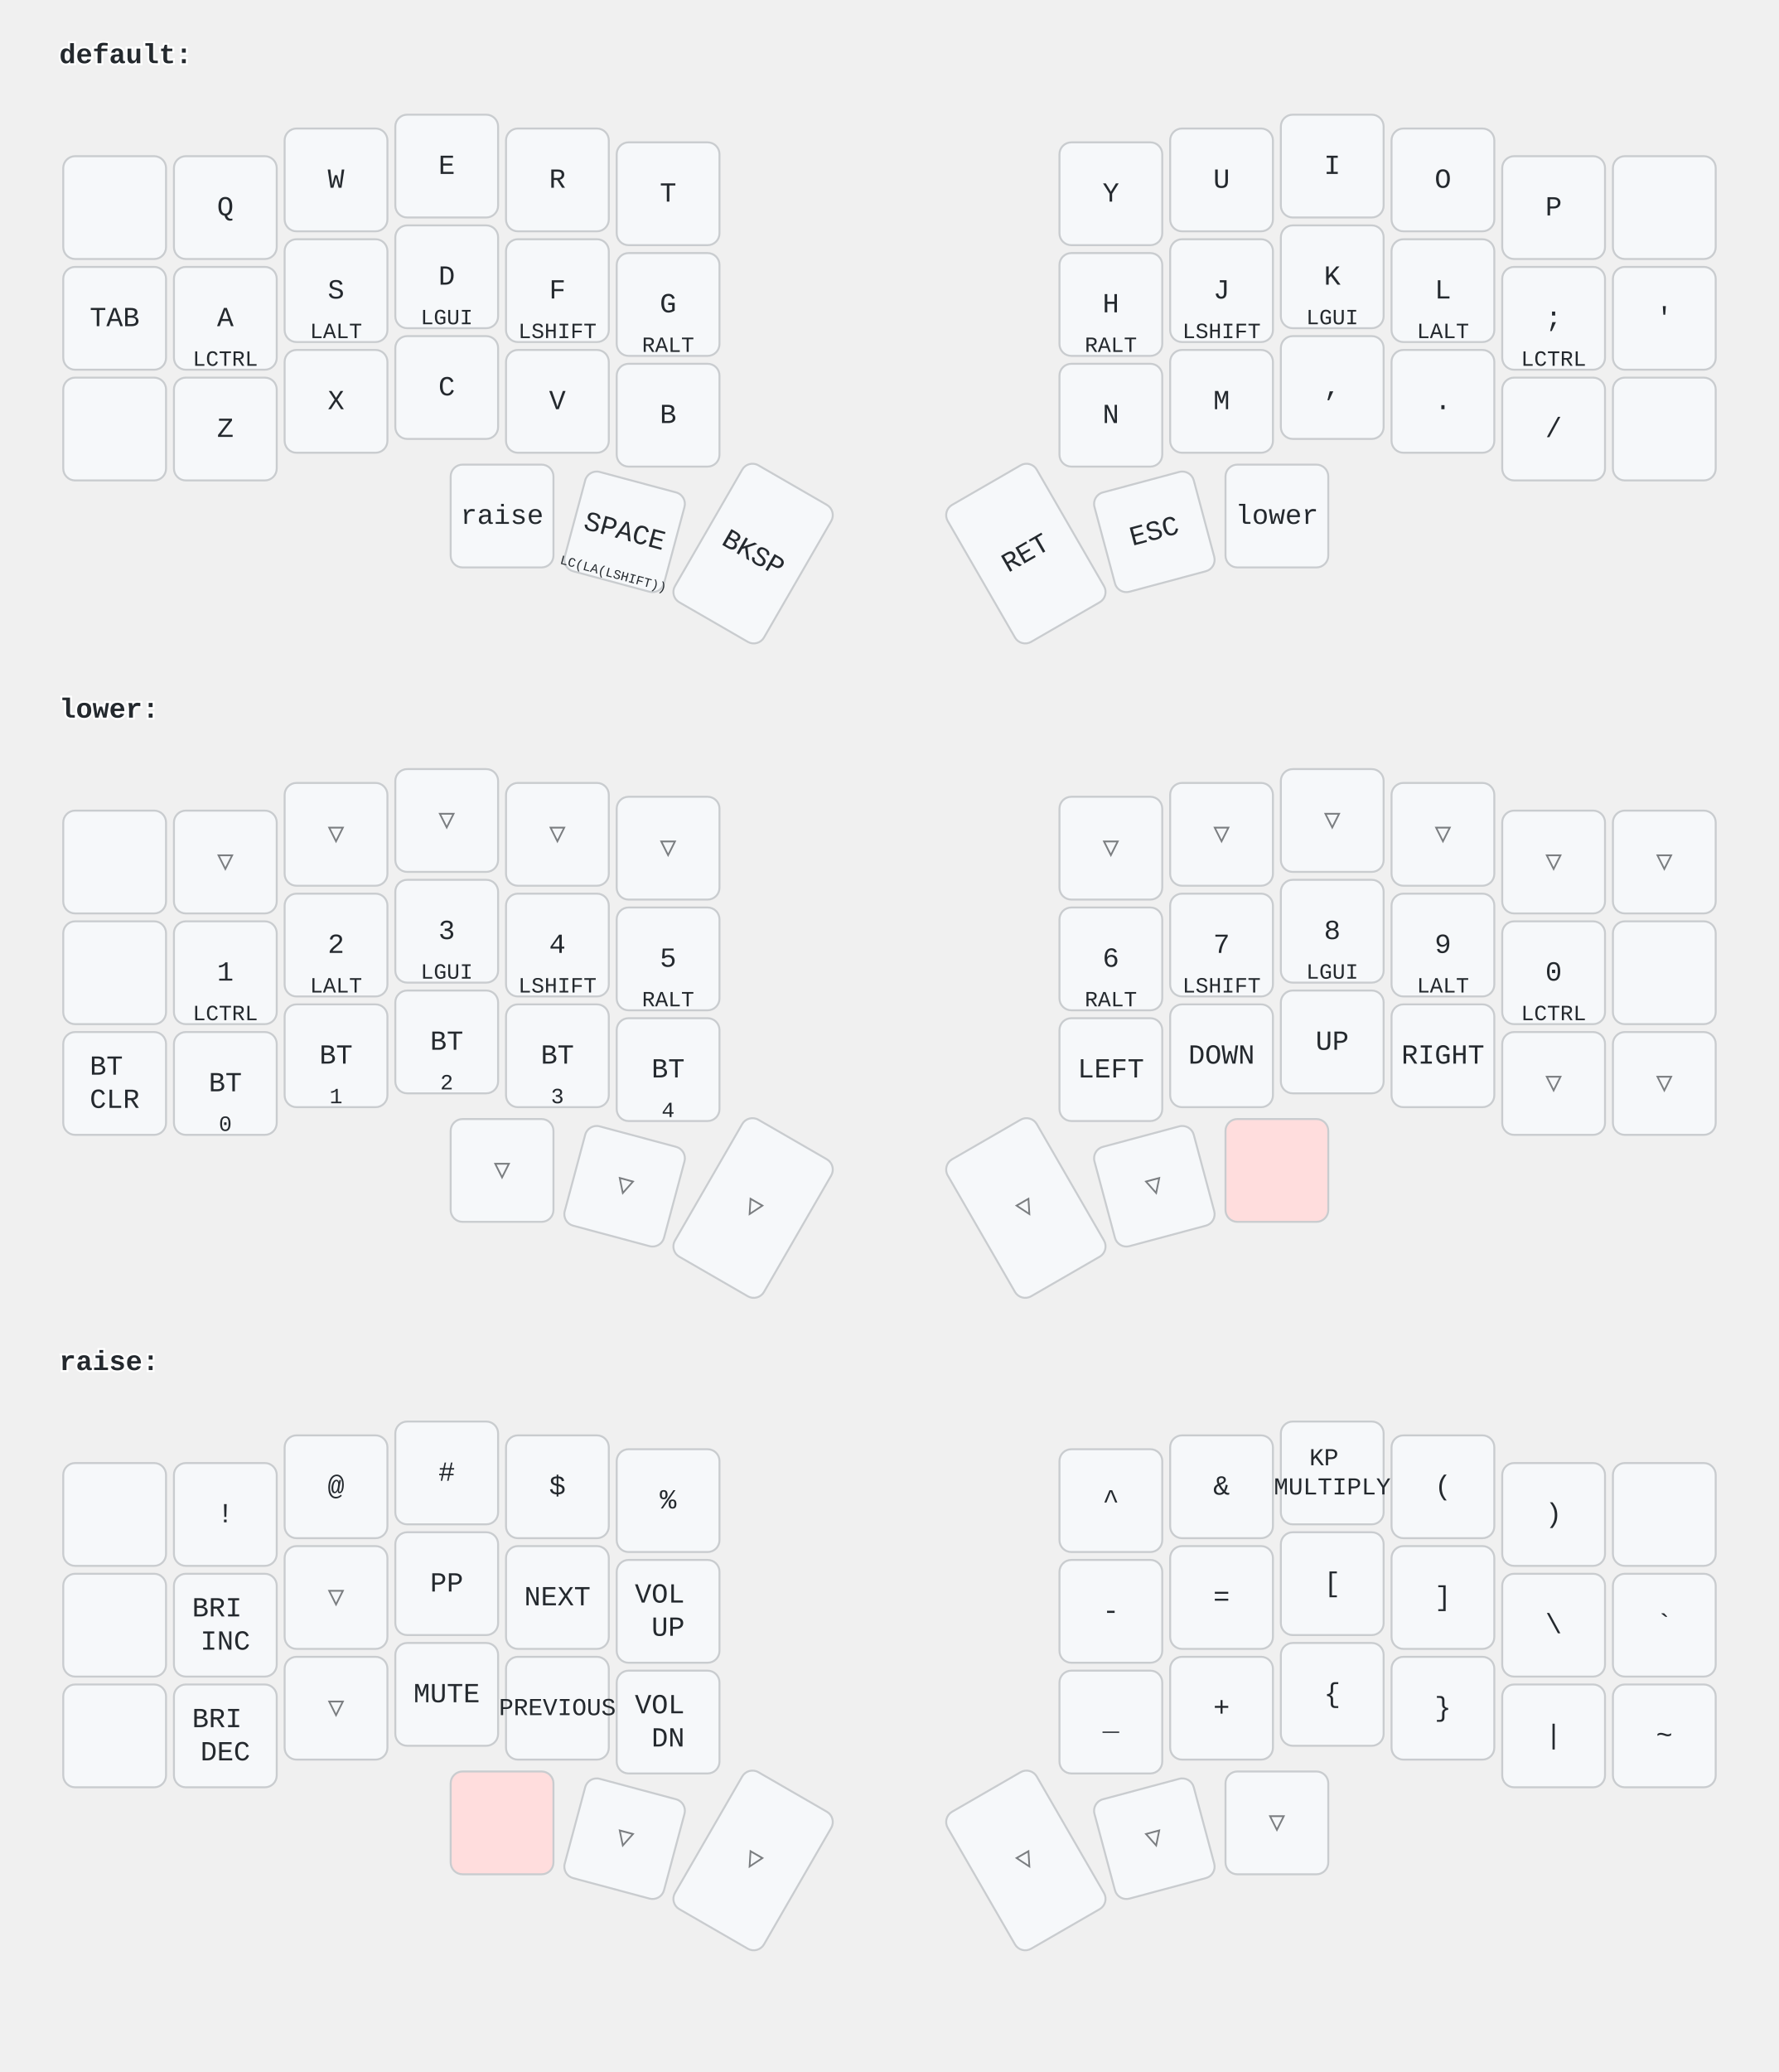
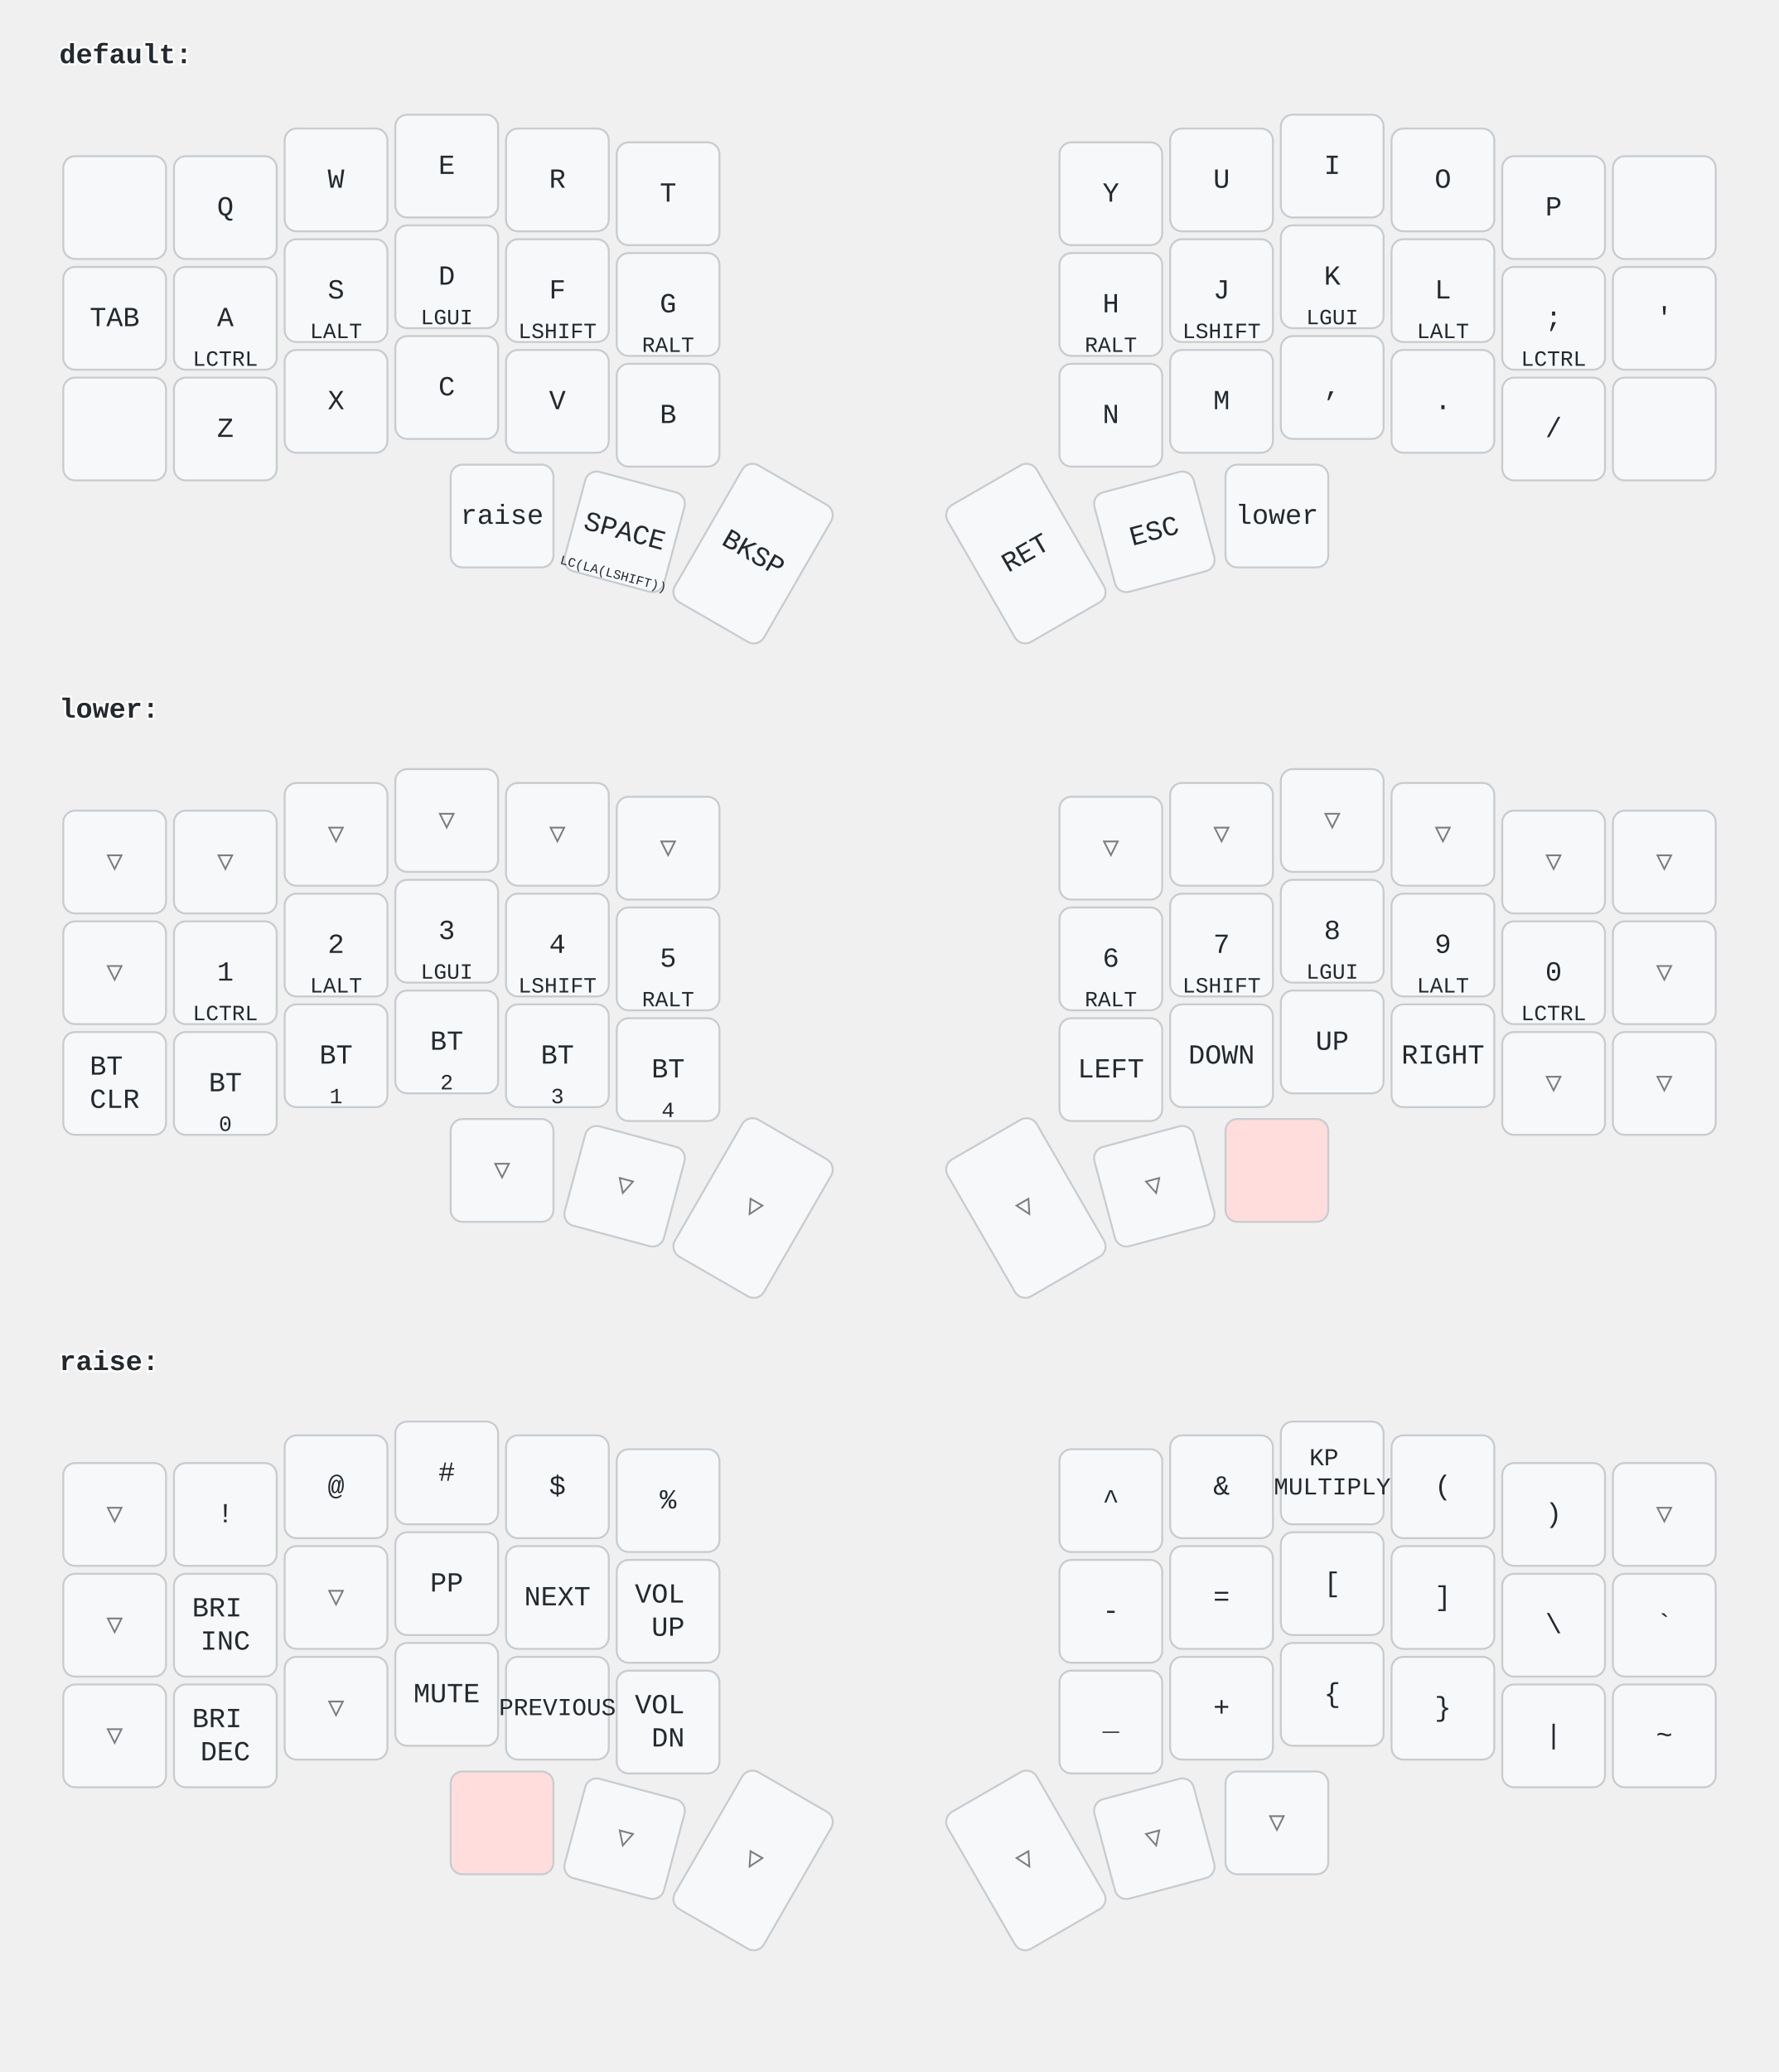
<svg xmlns="http://www.w3.org/2000/svg" width="900" height="1048" viewBox="0 0 900 1048" class="keymap">
  <style>/* inherit to force styles through use tags */
svg path {
    fill: inherit;
}

/* font and background color specifications */
svg.keymap {
    font-family: SFMono-Regular,Consolas,Liberation Mono,Menlo,monospace;
    font-size: 14px;
    font-kerning: normal;
    text-rendering: optimizeLegibility;
    fill: #24292e;
}

/* default key styling */
rect.key {
    fill: #f6f8fa;
    stroke: #c9cccf;
    stroke-width: 1;
}

/* default key side styling, only used is draw_key_sides is set */
rect.side {
    filter: brightness(90%);
}

/* color accent for combo boxes */
rect.combo, rect.combo-separate {
    fill: #cdf;
}

/* color accent for held keys */
rect.held, rect.combo.held {
    fill: #fdd;
}

/* color accent for ghost (optional) keys */
rect.ghost, rect.combo.ghost {
    stroke-dasharray: 4, 4;
    stroke-width: 2;
}

text {
    text-anchor: middle;
    dominant-baseline: middle;
}

/* styling for layer labels */
text.label {
    font-weight: bold;
    text-anchor: start;
    stroke: white;
    stroke-width: 2;
    paint-order: stroke;
}

/* styling for combo tap, and key hold/shifted label text */
text.combo, text.hold, text.shifted {
    font-size: 11px;
}

text.hold {
    text-anchor: middle;
    dominant-baseline: auto;
}

text.shifted {
    text-anchor: middle;
    dominant-baseline: hanging;
}

/* styling for hold/shifted label text in combo box */
text.combo.hold, text.combo.shifted {
    font-size: 8px;
}

/* lighter symbol for transparent keys */
text.trans {
    fill: #7b7e81;
}

/* styling for combo dendrons */
path.combo {
    stroke-width: 1;
    stroke: gray;
    fill: none;
}

/* Start Tabler Icons Cleanup */
/* cannot use height/width with glyphs */
.icon-tabler &gt; path {
    fill: inherit;
    stroke: inherit;
    stroke-width: 2;
}
/* hide tabler's default box */
.icon-tabler &gt; path[stroke="none"][fill="none"] {
    visibility: hidden;
}
/* End Tabler Icons Cleanup */
</style>
  <g transform="translate(30, 0)" class="layer-default">
    <text x="0" y="28" class="label">default:</text>
    <g transform="translate(0, 56)">
      <g transform="translate(28, 49)" class="key keypos-0">
        <rect rx="6" ry="6" x="-26" y="-26" width="52" height="52" class="key" />
      </g>
      <g transform="translate(84, 49)" class="key keypos-1">
        <rect rx="6" ry="6" x="-26" y="-26" width="52" height="52" class="key" />
        <text x="0" y="0" class="key tap">Q</text>
      </g>
      <g transform="translate(140, 35)" class="key keypos-2">
        <rect rx="6" ry="6" x="-26" y="-26" width="52" height="52" class="key" />
        <text x="0" y="0" class="key tap">W</text>
      </g>
      <g transform="translate(196, 28)" class="key keypos-3">
        <rect rx="6" ry="6" x="-26" y="-26" width="52" height="52" class="key" />
        <text x="0" y="0" class="key tap">E</text>
      </g>
      <g transform="translate(252, 35)" class="key keypos-4">
        <rect rx="6" ry="6" x="-26" y="-26" width="52" height="52" class="key" />
        <text x="0" y="0" class="key tap">R</text>
      </g>
      <g transform="translate(308, 42)" class="key keypos-5">
        <rect rx="6" ry="6" x="-26" y="-26" width="52" height="52" class="key" />
        <text x="0" y="0" class="key tap">T</text>
      </g>
      <g transform="translate(532, 42)" class="key keypos-6">
        <rect rx="6" ry="6" x="-26" y="-26" width="52" height="52" class="key" />
        <text x="0" y="0" class="key tap">Y</text>
      </g>
      <g transform="translate(588, 35)" class="key keypos-7">
        <rect rx="6" ry="6" x="-26" y="-26" width="52" height="52" class="key" />
        <text x="0" y="0" class="key tap">U</text>
      </g>
      <g transform="translate(644, 28)" class="key keypos-8">
        <rect rx="6" ry="6" x="-26" y="-26" width="52" height="52" class="key" />
        <text x="0" y="0" class="key tap">I</text>
      </g>
      <g transform="translate(700, 35)" class="key keypos-9">
        <rect rx="6" ry="6" x="-26" y="-26" width="52" height="52" class="key" />
        <text x="0" y="0" class="key tap">O</text>
      </g>
      <g transform="translate(756, 49)" class="key keypos-10">
        <rect rx="6" ry="6" x="-26" y="-26" width="52" height="52" class="key" />
        <text x="0" y="0" class="key tap">P</text>
      </g>
      <g transform="translate(812, 49)" class="key keypos-11">
        <rect rx="6" ry="6" x="-26" y="-26" width="52" height="52" class="key" />
      </g>
      <g transform="translate(28, 105)" class="key keypos-12">
        <rect rx="6" ry="6" x="-26" y="-26" width="52" height="52" class="key" />
        <text x="0" y="0" class="key tap">TAB</text>
      </g>
      <g transform="translate(84, 105)" class="key keypos-13">
        <rect rx="6" ry="6" x="-26" y="-26" width="52" height="52" class="key" />
        <text x="0" y="0" class="key tap">A</text>
        <text x="0" y="24" class="key hold">LCTRL</text>
      </g>
      <g transform="translate(140, 91)" class="key keypos-14">
        <rect rx="6" ry="6" x="-26" y="-26" width="52" height="52" class="key" />
        <text x="0" y="0" class="key tap">S</text>
        <text x="0" y="24" class="key hold">LALT</text>
      </g>
      <g transform="translate(196, 84)" class="key keypos-15">
        <rect rx="6" ry="6" x="-26" y="-26" width="52" height="52" class="key" />
        <text x="0" y="0" class="key tap">D</text>
        <text x="0" y="24" class="key hold">LGUI</text>
      </g>
      <g transform="translate(252, 91)" class="key keypos-16">
        <rect rx="6" ry="6" x="-26" y="-26" width="52" height="52" class="key" />
        <text x="0" y="0" class="key tap">F</text>
        <text x="0" y="24" class="key hold">LSHIFT</text>
      </g>
      <g transform="translate(308, 98)" class="key keypos-17">
        <rect rx="6" ry="6" x="-26" y="-26" width="52" height="52" class="key" />
        <text x="0" y="0" class="key tap">G</text>
        <text x="0" y="24" class="key hold">RALT</text>
      </g>
      <g transform="translate(532, 98)" class="key keypos-18">
        <rect rx="6" ry="6" x="-26" y="-26" width="52" height="52" class="key" />
        <text x="0" y="0" class="key tap">H</text>
        <text x="0" y="24" class="key hold">RALT</text>
      </g>
      <g transform="translate(588, 91)" class="key keypos-19">
        <rect rx="6" ry="6" x="-26" y="-26" width="52" height="52" class="key" />
        <text x="0" y="0" class="key tap">J</text>
        <text x="0" y="24" class="key hold">LSHIFT</text>
      </g>
      <g transform="translate(644, 84)" class="key keypos-20">
        <rect rx="6" ry="6" x="-26" y="-26" width="52" height="52" class="key" />
        <text x="0" y="0" class="key tap">K</text>
        <text x="0" y="24" class="key hold">LGUI</text>
      </g>
      <g transform="translate(700, 91)" class="key keypos-21">
        <rect rx="6" ry="6" x="-26" y="-26" width="52" height="52" class="key" />
        <text x="0" y="0" class="key tap">L</text>
        <text x="0" y="24" class="key hold">LALT</text>
      </g>
      <g transform="translate(756, 105)" class="key keypos-22">
        <rect rx="6" ry="6" x="-26" y="-26" width="52" height="52" class="key" />
        <text x="0" y="0" class="key tap">;</text>
        <text x="0" y="24" class="key hold">LCTRL</text>
      </g>
      <g transform="translate(812, 105)" class="key keypos-23">
        <rect rx="6" ry="6" x="-26" y="-26" width="52" height="52" class="key" />
        <text x="0" y="0" class="key tap">'</text>
      </g>
      <g transform="translate(28, 161)" class="key keypos-24">
        <rect rx="6" ry="6" x="-26" y="-26" width="52" height="52" class="key" />
      </g>
      <g transform="translate(84, 161)" class="key keypos-25">
        <rect rx="6" ry="6" x="-26" y="-26" width="52" height="52" class="key" />
        <text x="0" y="0" class="key tap">Z</text>
      </g>
      <g transform="translate(140, 147)" class="key keypos-26">
        <rect rx="6" ry="6" x="-26" y="-26" width="52" height="52" class="key" />
        <text x="0" y="0" class="key tap">X</text>
      </g>
      <g transform="translate(196, 140)" class="key keypos-27">
        <rect rx="6" ry="6" x="-26" y="-26" width="52" height="52" class="key" />
        <text x="0" y="0" class="key tap">C</text>
      </g>
      <g transform="translate(252, 147)" class="key keypos-28">
        <rect rx="6" ry="6" x="-26" y="-26" width="52" height="52" class="key" />
        <text x="0" y="0" class="key tap">V</text>
      </g>
      <g transform="translate(308, 154)" class="key keypos-29">
        <rect rx="6" ry="6" x="-26" y="-26" width="52" height="52" class="key" />
        <text x="0" y="0" class="key tap">B</text>
      </g>
      <g transform="translate(532, 154)" class="key keypos-30">
        <rect rx="6" ry="6" x="-26" y="-26" width="52" height="52" class="key" />
        <text x="0" y="0" class="key tap">N</text>
      </g>
      <g transform="translate(588, 147)" class="key keypos-31">
        <rect rx="6" ry="6" x="-26" y="-26" width="52" height="52" class="key" />
        <text x="0" y="0" class="key tap">M</text>
      </g>
      <g transform="translate(644, 140)" class="key keypos-32">
        <rect rx="6" ry="6" x="-26" y="-26" width="52" height="52" class="key" />
        <text x="0" y="0" class="key tap">,</text>
      </g>
      <g transform="translate(700, 147)" class="key keypos-33">
        <rect rx="6" ry="6" x="-26" y="-26" width="52" height="52" class="key" />
        <text x="0" y="0" class="key tap">.</text>
      </g>
      <g transform="translate(756, 161)" class="key keypos-34">
        <rect rx="6" ry="6" x="-26" y="-26" width="52" height="52" class="key" />
        <text x="0" y="0" class="key tap">/</text>
      </g>
      <g transform="translate(812, 161)" class="key keypos-35">
        <rect rx="6" ry="6" x="-26" y="-26" width="52" height="52" class="key" />
      </g>
      <g transform="translate(224, 205)" class="key keypos-36">
        <rect rx="6" ry="6" x="-26" y="-26" width="52" height="52" class="key" />
        <text x="0" y="0" class="key tap">raise</text>
      </g>
      <g transform="translate(286, 213) rotate(15.0)" class="key keypos-37">
        <rect rx="6" ry="6" x="-26" y="-26" width="52" height="52" class="key" />
        <text x="0" y="0" class="key tap">SPACE</text>
        <text x="0" y="24" class="key hold">
          <tspan style="font-size: 60%">LC(LA(LSHIFT))</tspan>
        </text>
      </g>
      <g transform="translate(351, 224) rotate(30.0)" class="key keypos-38">
        <rect rx="6" ry="6" x="-26" y="-40" width="52" height="80" class="key" />
        <text x="0" y="0" class="key tap">BKSP</text>
      </g>
      <g transform="translate(489, 224) rotate(-30.0)" class="key keypos-39">
        <rect rx="6" ry="6" x="-26" y="-40" width="52" height="80" class="key" />
        <text x="0" y="0" class="key tap">RET</text>
      </g>
      <g transform="translate(554, 213) rotate(-15.0)" class="key keypos-40">
        <rect rx="6" ry="6" x="-26" y="-26" width="52" height="52" class="key" />
        <text x="0" y="0" class="key tap">ESC</text>
      </g>
      <g transform="translate(616, 205)" class="key keypos-41">
        <rect rx="6" ry="6" x="-26" y="-26" width="52" height="52" class="key" />
        <text x="0" y="0" class="key tap">lower</text>
      </g>
    </g>
  </g>
  <g transform="translate(30, 331)" class="layer-lower">
    <text x="0" y="28" class="label">lower:</text>
    <g transform="translate(0, 56)">
-       <g transform="translate(28, 49)" class="key keypos-0">
-         <rect rx="6" ry="6" x="-26" y="-26" width="52" height="52" class="key" />
+       <g transform="translate(28, 49)" class="key trans keypos-0">
+         <rect rx="6" ry="6" x="-26" y="-26" width="52" height="52" class="key trans" />
+         <text x="0" y="0" class="key trans tap">▽</text>
      </g>
      <g transform="translate(84, 49)" class="key trans keypos-1">
        <rect rx="6" ry="6" x="-26" y="-26" width="52" height="52" class="key trans" />
        <text x="0" y="0" class="key trans tap">▽</text>
      </g>
      <g transform="translate(140, 35)" class="key trans keypos-2">
        <rect rx="6" ry="6" x="-26" y="-26" width="52" height="52" class="key trans" />
        <text x="0" y="0" class="key trans tap">▽</text>
      </g>
      <g transform="translate(196, 28)" class="key trans keypos-3">
        <rect rx="6" ry="6" x="-26" y="-26" width="52" height="52" class="key trans" />
        <text x="0" y="0" class="key trans tap">▽</text>
      </g>
      <g transform="translate(252, 35)" class="key trans keypos-4">
        <rect rx="6" ry="6" x="-26" y="-26" width="52" height="52" class="key trans" />
        <text x="0" y="0" class="key trans tap">▽</text>
      </g>
      <g transform="translate(308, 42)" class="key trans keypos-5">
        <rect rx="6" ry="6" x="-26" y="-26" width="52" height="52" class="key trans" />
        <text x="0" y="0" class="key trans tap">▽</text>
      </g>
      <g transform="translate(532, 42)" class="key trans keypos-6">
        <rect rx="6" ry="6" x="-26" y="-26" width="52" height="52" class="key trans" />
        <text x="0" y="0" class="key trans tap">▽</text>
      </g>
      <g transform="translate(588, 35)" class="key trans keypos-7">
        <rect rx="6" ry="6" x="-26" y="-26" width="52" height="52" class="key trans" />
        <text x="0" y="0" class="key trans tap">▽</text>
      </g>
      <g transform="translate(644, 28)" class="key trans keypos-8">
        <rect rx="6" ry="6" x="-26" y="-26" width="52" height="52" class="key trans" />
        <text x="0" y="0" class="key trans tap">▽</text>
      </g>
      <g transform="translate(700, 35)" class="key trans keypos-9">
        <rect rx="6" ry="6" x="-26" y="-26" width="52" height="52" class="key trans" />
        <text x="0" y="0" class="key trans tap">▽</text>
      </g>
      <g transform="translate(756, 49)" class="key trans keypos-10">
        <rect rx="6" ry="6" x="-26" y="-26" width="52" height="52" class="key trans" />
        <text x="0" y="0" class="key trans tap">▽</text>
      </g>
      <g transform="translate(812, 49)" class="key trans keypos-11">
        <rect rx="6" ry="6" x="-26" y="-26" width="52" height="52" class="key trans" />
        <text x="0" y="0" class="key trans tap">▽</text>
      </g>
-       <g transform="translate(28, 105)" class="key keypos-12">
-         <rect rx="6" ry="6" x="-26" y="-26" width="52" height="52" class="key" />
+       <g transform="translate(28, 105)" class="key trans keypos-12">
+         <rect rx="6" ry="6" x="-26" y="-26" width="52" height="52" class="key trans" />
+         <text x="0" y="0" class="key trans tap">▽</text>
      </g>
      <g transform="translate(84, 105)" class="key keypos-13">
        <rect rx="6" ry="6" x="-26" y="-26" width="52" height="52" class="key" />
        <text x="0" y="0" class="key tap">1</text>
        <text x="0" y="24" class="key hold">LCTRL</text>
      </g>
      <g transform="translate(140, 91)" class="key keypos-14">
        <rect rx="6" ry="6" x="-26" y="-26" width="52" height="52" class="key" />
        <text x="0" y="0" class="key tap">2</text>
        <text x="0" y="24" class="key hold">LALT</text>
      </g>
      <g transform="translate(196, 84)" class="key keypos-15">
        <rect rx="6" ry="6" x="-26" y="-26" width="52" height="52" class="key" />
        <text x="0" y="0" class="key tap">3</text>
        <text x="0" y="24" class="key hold">LGUI</text>
      </g>
      <g transform="translate(252, 91)" class="key keypos-16">
        <rect rx="6" ry="6" x="-26" y="-26" width="52" height="52" class="key" />
        <text x="0" y="0" class="key tap">4</text>
        <text x="0" y="24" class="key hold">LSHIFT</text>
      </g>
      <g transform="translate(308, 98)" class="key keypos-17">
        <rect rx="6" ry="6" x="-26" y="-26" width="52" height="52" class="key" />
        <text x="0" y="0" class="key tap">5</text>
        <text x="0" y="24" class="key hold">RALT</text>
      </g>
      <g transform="translate(532, 98)" class="key keypos-18">
        <rect rx="6" ry="6" x="-26" y="-26" width="52" height="52" class="key" />
        <text x="0" y="0" class="key tap">6</text>
        <text x="0" y="24" class="key hold">RALT</text>
      </g>
      <g transform="translate(588, 91)" class="key keypos-19">
        <rect rx="6" ry="6" x="-26" y="-26" width="52" height="52" class="key" />
        <text x="0" y="0" class="key tap">7</text>
        <text x="0" y="24" class="key hold">LSHIFT</text>
      </g>
      <g transform="translate(644, 84)" class="key keypos-20">
        <rect rx="6" ry="6" x="-26" y="-26" width="52" height="52" class="key" />
        <text x="0" y="0" class="key tap">8</text>
        <text x="0" y="24" class="key hold">LGUI</text>
      </g>
      <g transform="translate(700, 91)" class="key keypos-21">
        <rect rx="6" ry="6" x="-26" y="-26" width="52" height="52" class="key" />
        <text x="0" y="0" class="key tap">9</text>
        <text x="0" y="24" class="key hold">LALT</text>
      </g>
      <g transform="translate(756, 105)" class="key keypos-22">
        <rect rx="6" ry="6" x="-26" y="-26" width="52" height="52" class="key" />
        <text x="0" y="0" class="key tap">0</text>
        <text x="0" y="24" class="key hold">LCTRL</text>
      </g>
-       <g transform="translate(812, 105)" class="key keypos-23">
-         <rect rx="6" ry="6" x="-26" y="-26" width="52" height="52" class="key" />
+       <g transform="translate(812, 105)" class="key trans keypos-23">
+         <rect rx="6" ry="6" x="-26" y="-26" width="52" height="52" class="key trans" />
+         <text x="0" y="0" class="key trans tap">▽</text>
      </g>
      <g transform="translate(28, 161)" class="key keypos-24">
        <rect rx="6" ry="6" x="-26" y="-26" width="52" height="52" class="key" />
        <text x="0" y="0" class="key tap">
          <tspan x="0" dy="-0.6em">BT</tspan>
          <tspan x="0" dy="1.2em">CLR</tspan>
        </text>
      </g>
      <g transform="translate(84, 161)" class="key keypos-25">
        <rect rx="6" ry="6" x="-26" y="-26" width="52" height="52" class="key" />
        <text x="0" y="0" class="key tap">BT</text>
        <text x="0" y="24" class="key hold">0</text>
      </g>
      <g transform="translate(140, 147)" class="key keypos-26">
        <rect rx="6" ry="6" x="-26" y="-26" width="52" height="52" class="key" />
        <text x="0" y="0" class="key tap">BT</text>
        <text x="0" y="24" class="key hold">1</text>
      </g>
      <g transform="translate(196, 140)" class="key keypos-27">
        <rect rx="6" ry="6" x="-26" y="-26" width="52" height="52" class="key" />
        <text x="0" y="0" class="key tap">BT</text>
        <text x="0" y="24" class="key hold">2</text>
      </g>
      <g transform="translate(252, 147)" class="key keypos-28">
        <rect rx="6" ry="6" x="-26" y="-26" width="52" height="52" class="key" />
        <text x="0" y="0" class="key tap">BT</text>
        <text x="0" y="24" class="key hold">3</text>
      </g>
      <g transform="translate(308, 154)" class="key keypos-29">
        <rect rx="6" ry="6" x="-26" y="-26" width="52" height="52" class="key" />
        <text x="0" y="0" class="key tap">BT</text>
        <text x="0" y="24" class="key hold">4</text>
      </g>
      <g transform="translate(532, 154)" class="key keypos-30">
        <rect rx="6" ry="6" x="-26" y="-26" width="52" height="52" class="key" />
        <text x="0" y="0" class="key tap">LEFT</text>
      </g>
      <g transform="translate(588, 147)" class="key keypos-31">
        <rect rx="6" ry="6" x="-26" y="-26" width="52" height="52" class="key" />
        <text x="0" y="0" class="key tap">DOWN</text>
      </g>
      <g transform="translate(644, 140)" class="key keypos-32">
        <rect rx="6" ry="6" x="-26" y="-26" width="52" height="52" class="key" />
        <text x="0" y="0" class="key tap">UP</text>
      </g>
      <g transform="translate(700, 147)" class="key keypos-33">
        <rect rx="6" ry="6" x="-26" y="-26" width="52" height="52" class="key" />
        <text x="0" y="0" class="key tap">RIGHT</text>
      </g>
      <g transform="translate(756, 161)" class="key trans keypos-34">
        <rect rx="6" ry="6" x="-26" y="-26" width="52" height="52" class="key trans" />
        <text x="0" y="0" class="key trans tap">▽</text>
      </g>
      <g transform="translate(812, 161)" class="key trans keypos-35">
        <rect rx="6" ry="6" x="-26" y="-26" width="52" height="52" class="key trans" />
        <text x="0" y="0" class="key trans tap">▽</text>
      </g>
      <g transform="translate(224, 205)" class="key trans keypos-36">
        <rect rx="6" ry="6" x="-26" y="-26" width="52" height="52" class="key trans" />
        <text x="0" y="0" class="key trans tap">▽</text>
      </g>
      <g transform="translate(286, 213) rotate(15.0)" class="key trans keypos-37">
        <rect rx="6" ry="6" x="-26" y="-26" width="52" height="52" class="key trans" />
        <text x="0" y="0" class="key trans tap">▽</text>
      </g>
      <g transform="translate(351, 224) rotate(30.0)" class="key trans keypos-38">
        <rect rx="6" ry="6" x="-26" y="-40" width="52" height="80" class="key trans" />
        <text x="0" y="0" class="key trans tap">▽</text>
      </g>
      <g transform="translate(489, 224) rotate(-30.0)" class="key trans keypos-39">
        <rect rx="6" ry="6" x="-26" y="-40" width="52" height="80" class="key trans" />
        <text x="0" y="0" class="key trans tap">▽</text>
      </g>
      <g transform="translate(554, 213) rotate(-15.0)" class="key trans keypos-40">
        <rect rx="6" ry="6" x="-26" y="-26" width="52" height="52" class="key trans" />
        <text x="0" y="0" class="key trans tap">▽</text>
      </g>
      <g transform="translate(616, 205)" class="key held keypos-41">
        <rect rx="6" ry="6" x="-26" y="-26" width="52" height="52" class="key held" />
      </g>
    </g>
  </g>
  <g transform="translate(30, 661)" class="layer-raise">
    <text x="0" y="28" class="label">raise:</text>
    <g transform="translate(0, 56)">
-       <g transform="translate(28, 49)" class="key keypos-0">
-         <rect rx="6" ry="6" x="-26" y="-26" width="52" height="52" class="key" />
+       <g transform="translate(28, 49)" class="key trans keypos-0">
+         <rect rx="6" ry="6" x="-26" y="-26" width="52" height="52" class="key trans" />
+         <text x="0" y="0" class="key trans tap">▽</text>
      </g>
      <g transform="translate(84, 49)" class="key keypos-1">
        <rect rx="6" ry="6" x="-26" y="-26" width="52" height="52" class="key" />
        <text x="0" y="0" class="key tap">!</text>
      </g>
      <g transform="translate(140, 35)" class="key keypos-2">
        <rect rx="6" ry="6" x="-26" y="-26" width="52" height="52" class="key" />
        <text x="0" y="0" class="key tap">@</text>
      </g>
      <g transform="translate(196, 28)" class="key keypos-3">
        <rect rx="6" ry="6" x="-26" y="-26" width="52" height="52" class="key" />
        <text x="0" y="0" class="key tap">#</text>
      </g>
      <g transform="translate(252, 35)" class="key keypos-4">
        <rect rx="6" ry="6" x="-26" y="-26" width="52" height="52" class="key" />
        <text x="0" y="0" class="key tap">$</text>
      </g>
      <g transform="translate(308, 42)" class="key keypos-5">
        <rect rx="6" ry="6" x="-26" y="-26" width="52" height="52" class="key" />
        <text x="0" y="0" class="key tap">%</text>
      </g>
      <g transform="translate(532, 42)" class="key keypos-6">
        <rect rx="6" ry="6" x="-26" y="-26" width="52" height="52" class="key" />
        <text x="0" y="0" class="key tap">^</text>
      </g>
      <g transform="translate(588, 35)" class="key keypos-7">
        <rect rx="6" ry="6" x="-26" y="-26" width="52" height="52" class="key" />
        <text x="0" y="0" class="key tap">&amp;</text>
      </g>
      <g transform="translate(644, 28)" class="key keypos-8">
        <rect rx="6" ry="6" x="-26" y="-26" width="52" height="52" class="key" />
        <text x="0" y="0" class="key tap">
          <tspan x="0" dy="-0.6em" style="font-size: 88%">KP</tspan>
          <tspan x="0" dy="1.2em" style="font-size: 88%">MULTIPLY</tspan>
        </text>
      </g>
      <g transform="translate(700, 35)" class="key keypos-9">
        <rect rx="6" ry="6" x="-26" y="-26" width="52" height="52" class="key" />
        <text x="0" y="0" class="key tap">(</text>
      </g>
      <g transform="translate(756, 49)" class="key keypos-10">
        <rect rx="6" ry="6" x="-26" y="-26" width="52" height="52" class="key" />
        <text x="0" y="0" class="key tap">)</text>
      </g>
-       <g transform="translate(812, 49)" class="key keypos-11">
-         <rect rx="6" ry="6" x="-26" y="-26" width="52" height="52" class="key" />
-       </g>
-       <g transform="translate(28, 105)" class="key keypos-12">
-         <rect rx="6" ry="6" x="-26" y="-26" width="52" height="52" class="key" />
+       <g transform="translate(812, 49)" class="key trans keypos-11">
+         <rect rx="6" ry="6" x="-26" y="-26" width="52" height="52" class="key trans" />
+         <text x="0" y="0" class="key trans tap">▽</text>
+       </g>
+       <g transform="translate(28, 105)" class="key trans keypos-12">
+         <rect rx="6" ry="6" x="-26" y="-26" width="52" height="52" class="key trans" />
+         <text x="0" y="0" class="key trans tap">▽</text>
      </g>
      <g transform="translate(84, 105)" class="key keypos-13">
        <rect rx="6" ry="6" x="-26" y="-26" width="52" height="52" class="key" />
        <text x="0" y="0" class="key tap">
          <tspan x="0" dy="-0.6em">BRI</tspan>
          <tspan x="0" dy="1.2em">INC</tspan>
        </text>
      </g>
      <g transform="translate(140, 91)" class="key trans keypos-14">
        <rect rx="6" ry="6" x="-26" y="-26" width="52" height="52" class="key trans" />
        <text x="0" y="0" class="key trans tap">▽</text>
      </g>
      <g transform="translate(196, 84)" class="key keypos-15">
        <rect rx="6" ry="6" x="-26" y="-26" width="52" height="52" class="key" />
        <text x="0" y="0" class="key tap">PP</text>
      </g>
      <g transform="translate(252, 91)" class="key keypos-16">
        <rect rx="6" ry="6" x="-26" y="-26" width="52" height="52" class="key" />
        <text x="0" y="0" class="key tap">NEXT</text>
      </g>
      <g transform="translate(308, 98)" class="key keypos-17">
        <rect rx="6" ry="6" x="-26" y="-26" width="52" height="52" class="key" />
        <text x="0" y="0" class="key tap">
          <tspan x="0" dy="-0.6em">VOL</tspan>
          <tspan x="0" dy="1.2em">UP</tspan>
        </text>
      </g>
      <g transform="translate(532, 98)" class="key keypos-18">
        <rect rx="6" ry="6" x="-26" y="-26" width="52" height="52" class="key" />
        <text x="0" y="0" class="key tap">-</text>
      </g>
      <g transform="translate(588, 91)" class="key keypos-19">
        <rect rx="6" ry="6" x="-26" y="-26" width="52" height="52" class="key" />
        <text x="0" y="0" class="key tap">=</text>
      </g>
      <g transform="translate(644, 84)" class="key keypos-20">
        <rect rx="6" ry="6" x="-26" y="-26" width="52" height="52" class="key" />
        <text x="0" y="0" class="key tap">[</text>
      </g>
      <g transform="translate(700, 91)" class="key keypos-21">
        <rect rx="6" ry="6" x="-26" y="-26" width="52" height="52" class="key" />
        <text x="0" y="0" class="key tap">]</text>
      </g>
      <g transform="translate(756, 105)" class="key keypos-22">
        <rect rx="6" ry="6" x="-26" y="-26" width="52" height="52" class="key" />
        <text x="0" y="0" class="key tap">\</text>
      </g>
      <g transform="translate(812, 105)" class="key keypos-23">
        <rect rx="6" ry="6" x="-26" y="-26" width="52" height="52" class="key" />
        <text x="0" y="0" class="key tap">`</text>
      </g>
-       <g transform="translate(28, 161)" class="key keypos-24">
-         <rect rx="6" ry="6" x="-26" y="-26" width="52" height="52" class="key" />
+       <g transform="translate(28, 161)" class="key trans keypos-24">
+         <rect rx="6" ry="6" x="-26" y="-26" width="52" height="52" class="key trans" />
+         <text x="0" y="0" class="key trans tap">▽</text>
      </g>
      <g transform="translate(84, 161)" class="key keypos-25">
        <rect rx="6" ry="6" x="-26" y="-26" width="52" height="52" class="key" />
        <text x="0" y="0" class="key tap">
          <tspan x="0" dy="-0.6em">BRI</tspan>
          <tspan x="0" dy="1.2em">DEC</tspan>
        </text>
      </g>
      <g transform="translate(140, 147)" class="key trans keypos-26">
        <rect rx="6" ry="6" x="-26" y="-26" width="52" height="52" class="key trans" />
        <text x="0" y="0" class="key trans tap">▽</text>
      </g>
      <g transform="translate(196, 140)" class="key keypos-27">
        <rect rx="6" ry="6" x="-26" y="-26" width="52" height="52" class="key" />
        <text x="0" y="0" class="key tap">MUTE</text>
      </g>
      <g transform="translate(252, 147)" class="key keypos-28">
        <rect rx="6" ry="6" x="-26" y="-26" width="52" height="52" class="key" />
        <text x="0" y="0" class="key tap">
          <tspan style="font-size: 88%">PREVIOUS</tspan>
        </text>
      </g>
      <g transform="translate(308, 154)" class="key keypos-29">
        <rect rx="6" ry="6" x="-26" y="-26" width="52" height="52" class="key" />
        <text x="0" y="0" class="key tap">
          <tspan x="0" dy="-0.6em">VOL</tspan>
          <tspan x="0" dy="1.2em">DN</tspan>
        </text>
      </g>
      <g transform="translate(532, 154)" class="key keypos-30">
        <rect rx="6" ry="6" x="-26" y="-26" width="52" height="52" class="key" />
        <text x="0" y="0" class="key tap">_</text>
      </g>
      <g transform="translate(588, 147)" class="key keypos-31">
        <rect rx="6" ry="6" x="-26" y="-26" width="52" height="52" class="key" />
        <text x="0" y="0" class="key tap">+</text>
      </g>
      <g transform="translate(644, 140)" class="key keypos-32">
        <rect rx="6" ry="6" x="-26" y="-26" width="52" height="52" class="key" />
        <text x="0" y="0" class="key tap">{</text>
      </g>
      <g transform="translate(700, 147)" class="key keypos-33">
        <rect rx="6" ry="6" x="-26" y="-26" width="52" height="52" class="key" />
        <text x="0" y="0" class="key tap">}</text>
      </g>
      <g transform="translate(756, 161)" class="key keypos-34">
        <rect rx="6" ry="6" x="-26" y="-26" width="52" height="52" class="key" />
        <text x="0" y="0" class="key tap">|</text>
      </g>
      <g transform="translate(812, 161)" class="key keypos-35">
        <rect rx="6" ry="6" x="-26" y="-26" width="52" height="52" class="key" />
        <text x="0" y="0" class="key tap">~</text>
      </g>
      <g transform="translate(224, 205)" class="key held keypos-36">
        <rect rx="6" ry="6" x="-26" y="-26" width="52" height="52" class="key held" />
      </g>
      <g transform="translate(286, 213) rotate(15.0)" class="key trans keypos-37">
        <rect rx="6" ry="6" x="-26" y="-26" width="52" height="52" class="key trans" />
        <text x="0" y="0" class="key trans tap">▽</text>
      </g>
      <g transform="translate(351, 224) rotate(30.0)" class="key trans keypos-38">
        <rect rx="6" ry="6" x="-26" y="-40" width="52" height="80" class="key trans" />
        <text x="0" y="0" class="key trans tap">▽</text>
      </g>
      <g transform="translate(489, 224) rotate(-30.0)" class="key trans keypos-39">
        <rect rx="6" ry="6" x="-26" y="-40" width="52" height="80" class="key trans" />
        <text x="0" y="0" class="key trans tap">▽</text>
      </g>
      <g transform="translate(554, 213) rotate(-15.0)" class="key trans keypos-40">
        <rect rx="6" ry="6" x="-26" y="-26" width="52" height="52" class="key trans" />
        <text x="0" y="0" class="key trans tap">▽</text>
      </g>
      <g transform="translate(616, 205)" class="key trans keypos-41">
        <rect rx="6" ry="6" x="-26" y="-26" width="52" height="52" class="key trans" />
        <text x="0" y="0" class="key trans tap">▽</text>
      </g>
    </g>
  </g>
</svg>
